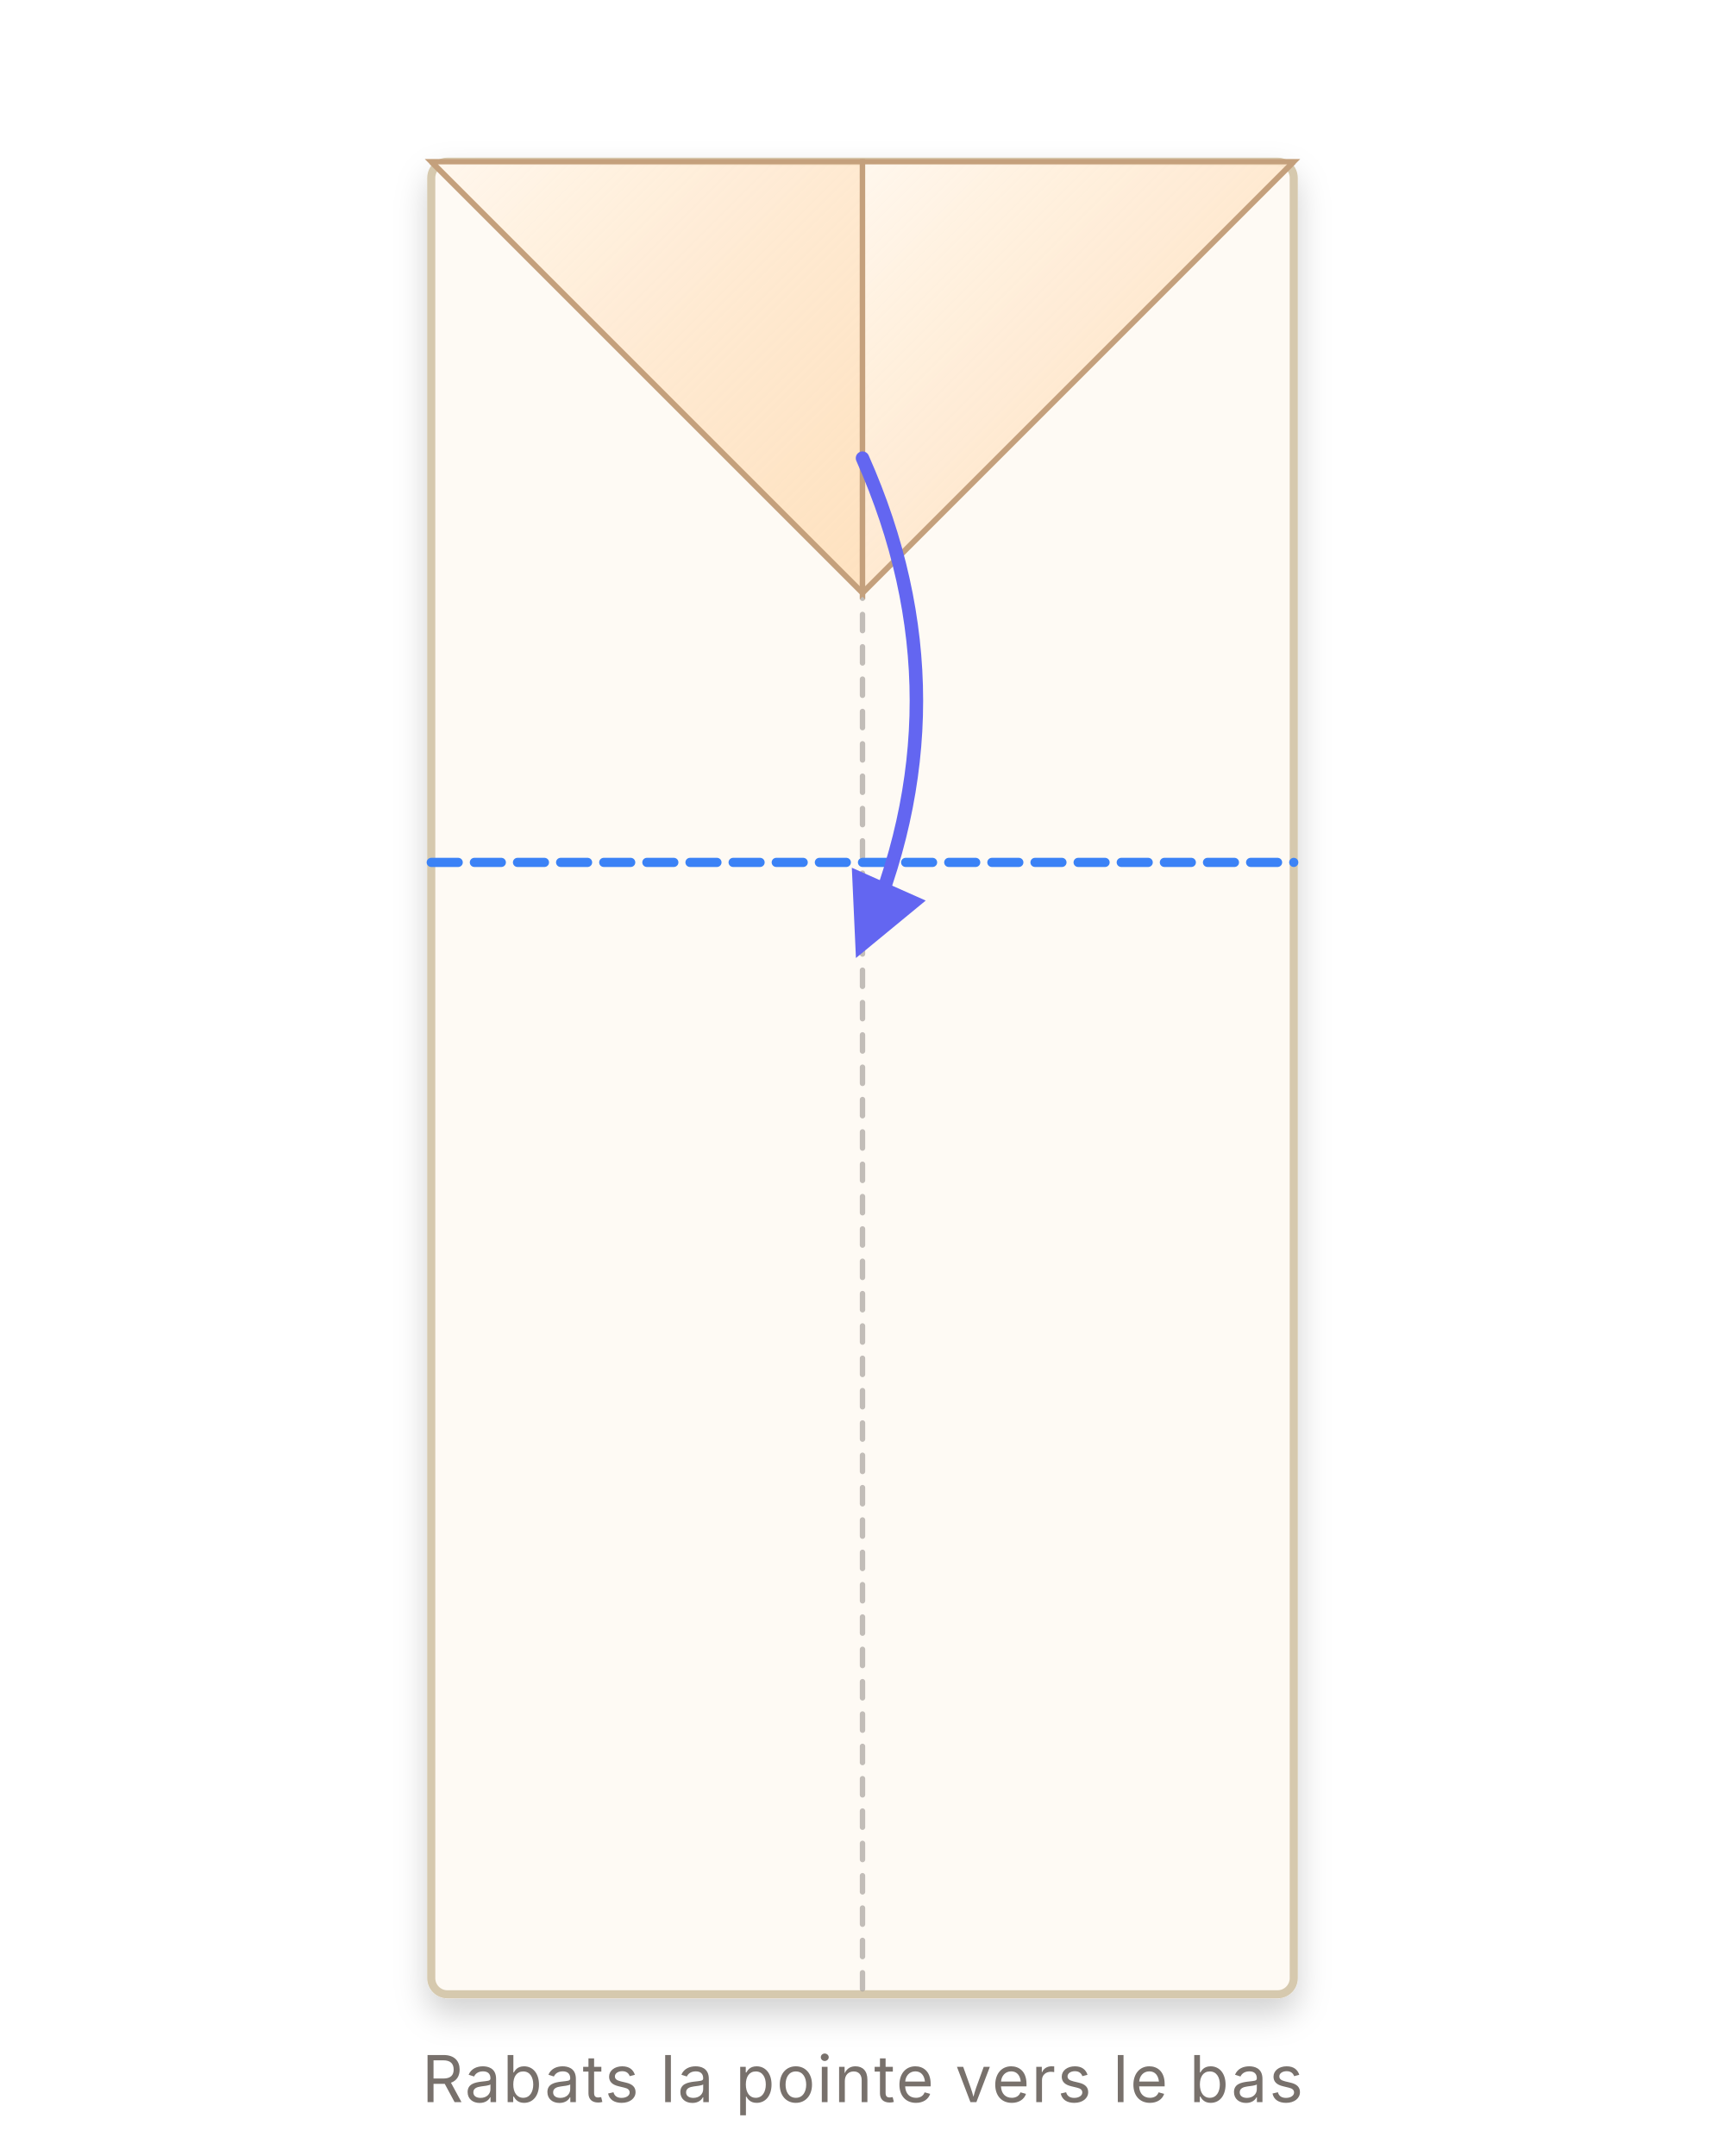
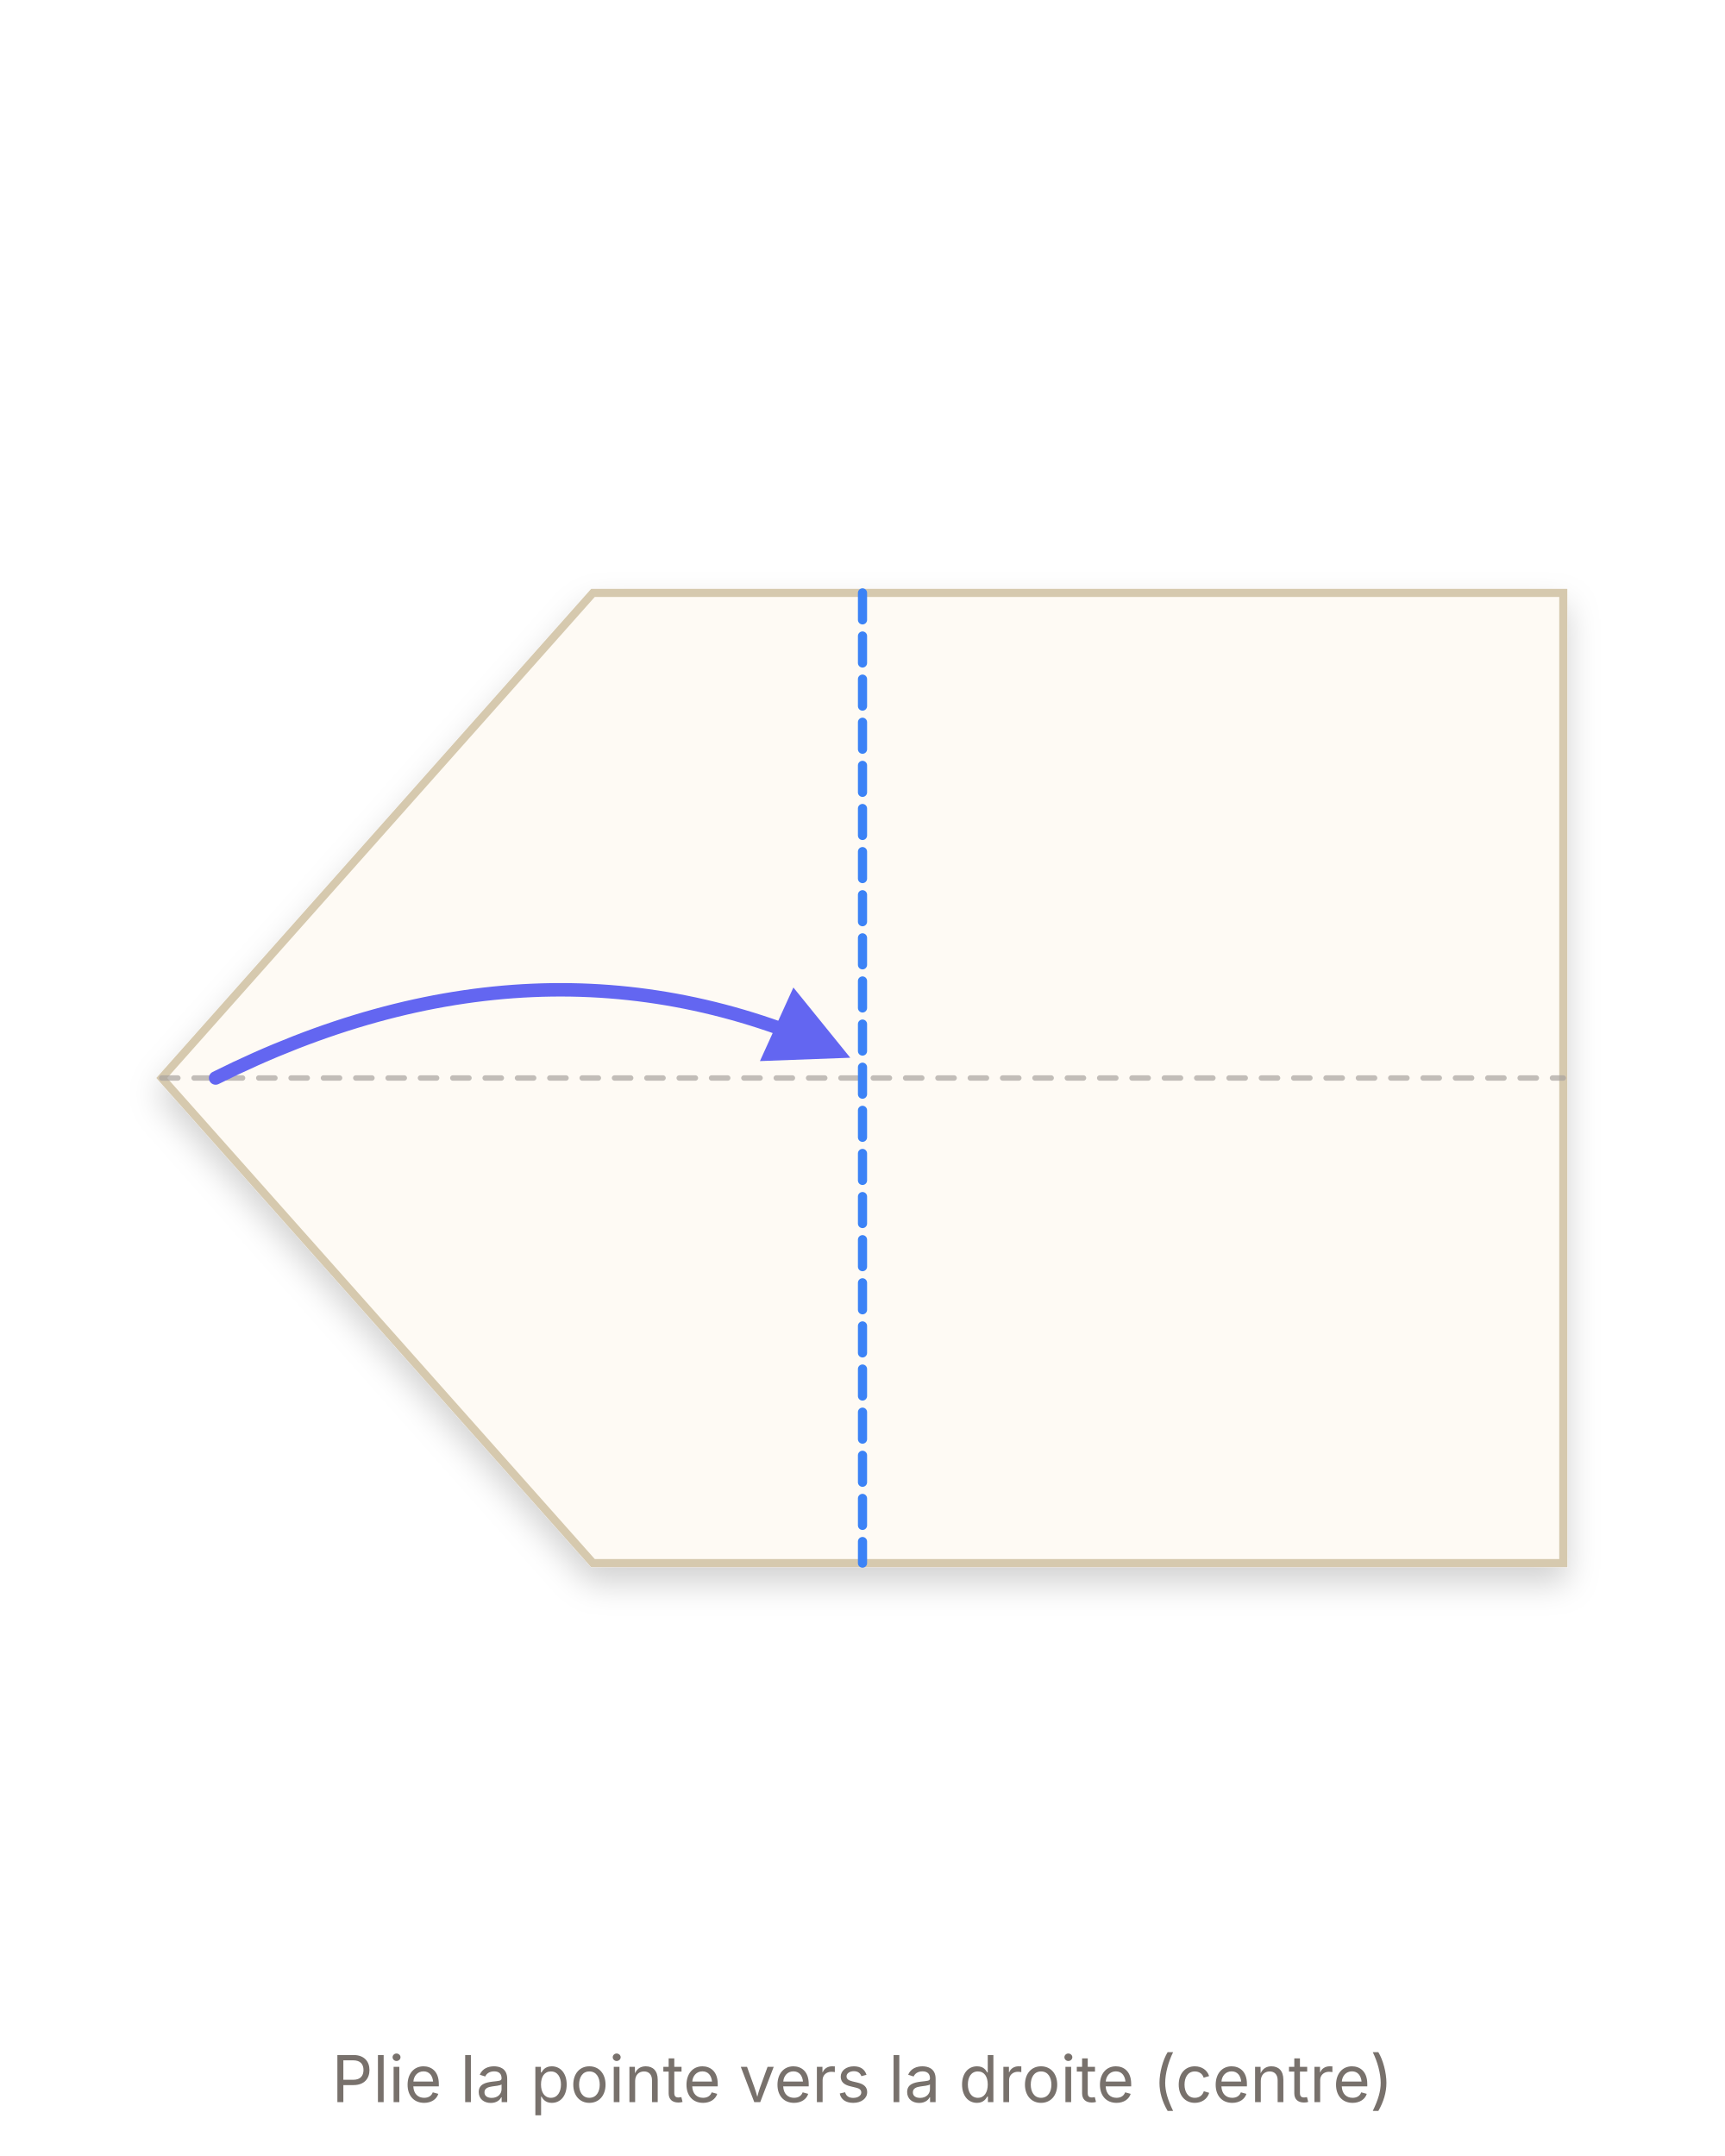
- <svg xmlns="http://www.w3.org/2000/svg" viewBox="0 0 320 400" fill="none" font-family="system-ui, -apple-system, sans-serif">
+ <svg xmlns="http://www.w3.org/2000/svg" viewBox="0 0 320 400" fill="none" font-family="system-ui,-apple-system,sans-serif">
  <defs>
    <filter id="ps" x="-10%" y="-10%" width="120%" height="120%">
      <feGaussianBlur in="SourceAlpha" stdDeviation="3" />
      <feOffset dx="0" dy="3" />
      <feComponentTransfer>
        <feFuncA type="linear" slope="0.18" />
      </feComponentTransfer>
      <feMerge>
        <feMergeNode />
        <feMergeNode in="SourceGraphic" />
      </feMerge>
    </filter>
    <marker id="arr" viewBox="0 0 10 10" refX="8" refY="5" markerWidth="6" markerHeight="6" orient="auto-start-reverse">
      <path d="M 0 0 L 10 5 L 0 10 z" fill="#6366f1" />
    </marker>
    <marker id="arrT" viewBox="0 0 10 10" refX="8" refY="5" markerWidth="6" markerHeight="6" orient="auto-start-reverse">
      <path d="M 0 0 L 10 5 L 0 10 z" fill="#14b8a6" />
    </marker>
    <linearGradient id="foldTri" x1="0" y1="0" x2="1" y2="1">
      <stop offset="0" stop-color="#fff7ed" />
      <stop offset="1" stop-color="#fed7aa" stop-opacity="0.7" />
    </linearGradient>
  </defs>
-   <rect x="80" y="30" width="160" height="340" rx="3" fill="#fefaf4" stroke="#d6c9ae" stroke-width="1.5" filter="url(#ps)" />
-   <line x1="160" y1="30" x2="160" y2="370" stroke="#a8a29e" stroke-width="1" stroke-dasharray="3 3" stroke-linecap="round" opacity="0.7" />
-   <polygon points="80,30 160,30 160,110" fill="url(#foldTri)" stroke="#c4a07c" stroke-width="1" />
-   <line x1="80" y1="30" x2="160" y2="110" stroke="#c4a07c" stroke-width="1" />
-   <polygon points="240,30 160,30 160,110" fill="url(#foldTri)" stroke="#c4a07c" stroke-width="1" />
-   <line x1="240" y1="30" x2="160" y2="110" stroke="#c4a07c" stroke-width="1" />
-   <line x1="80" y1="160" x2="240" y2="160" stroke="#3b82f6" stroke-width="1.7" stroke-dasharray="5 3" stroke-linecap="round" />
-   <path d="M 160 85 Q 180 130 160 175" stroke="#6366f1" stroke-width="2.5" stroke-linecap="round" fill="none" marker-end="url(#arr)" />
-   <text x="160" y="390" text-anchor="middle" font-size="12" fill="#78716c" letter-spacing="0.3">Rabats la pointe vers le bas</text>
+   <polygon points="30,200 110,110 290,110 290,290 110,290" fill="#fefaf4" stroke="#d6c9ae" stroke-width="1.5" filter="url(#ps)" />
+   <line x1="30" y1="200" x2="290" y2="200" stroke="#a8a29e" stroke-width="1" stroke-dasharray="3 3" stroke-linecap="round" opacity="0.7" />
+   <line x1="160" y1="110" x2="160" y2="290" stroke="#3b82f6" stroke-width="1.7" stroke-dasharray="5 3" stroke-linecap="round" />
+   <path d="M 40 200 Q 100 170 155 195" stroke="#6366f1" stroke-width="2.5" stroke-linecap="round" fill="none" marker-end="url(#arr)" />
+   <text x="160" y="390" text-anchor="middle" font-size="12" fill="#78716c">Plie la pointe vers la droite (centre)</text>
</svg>
